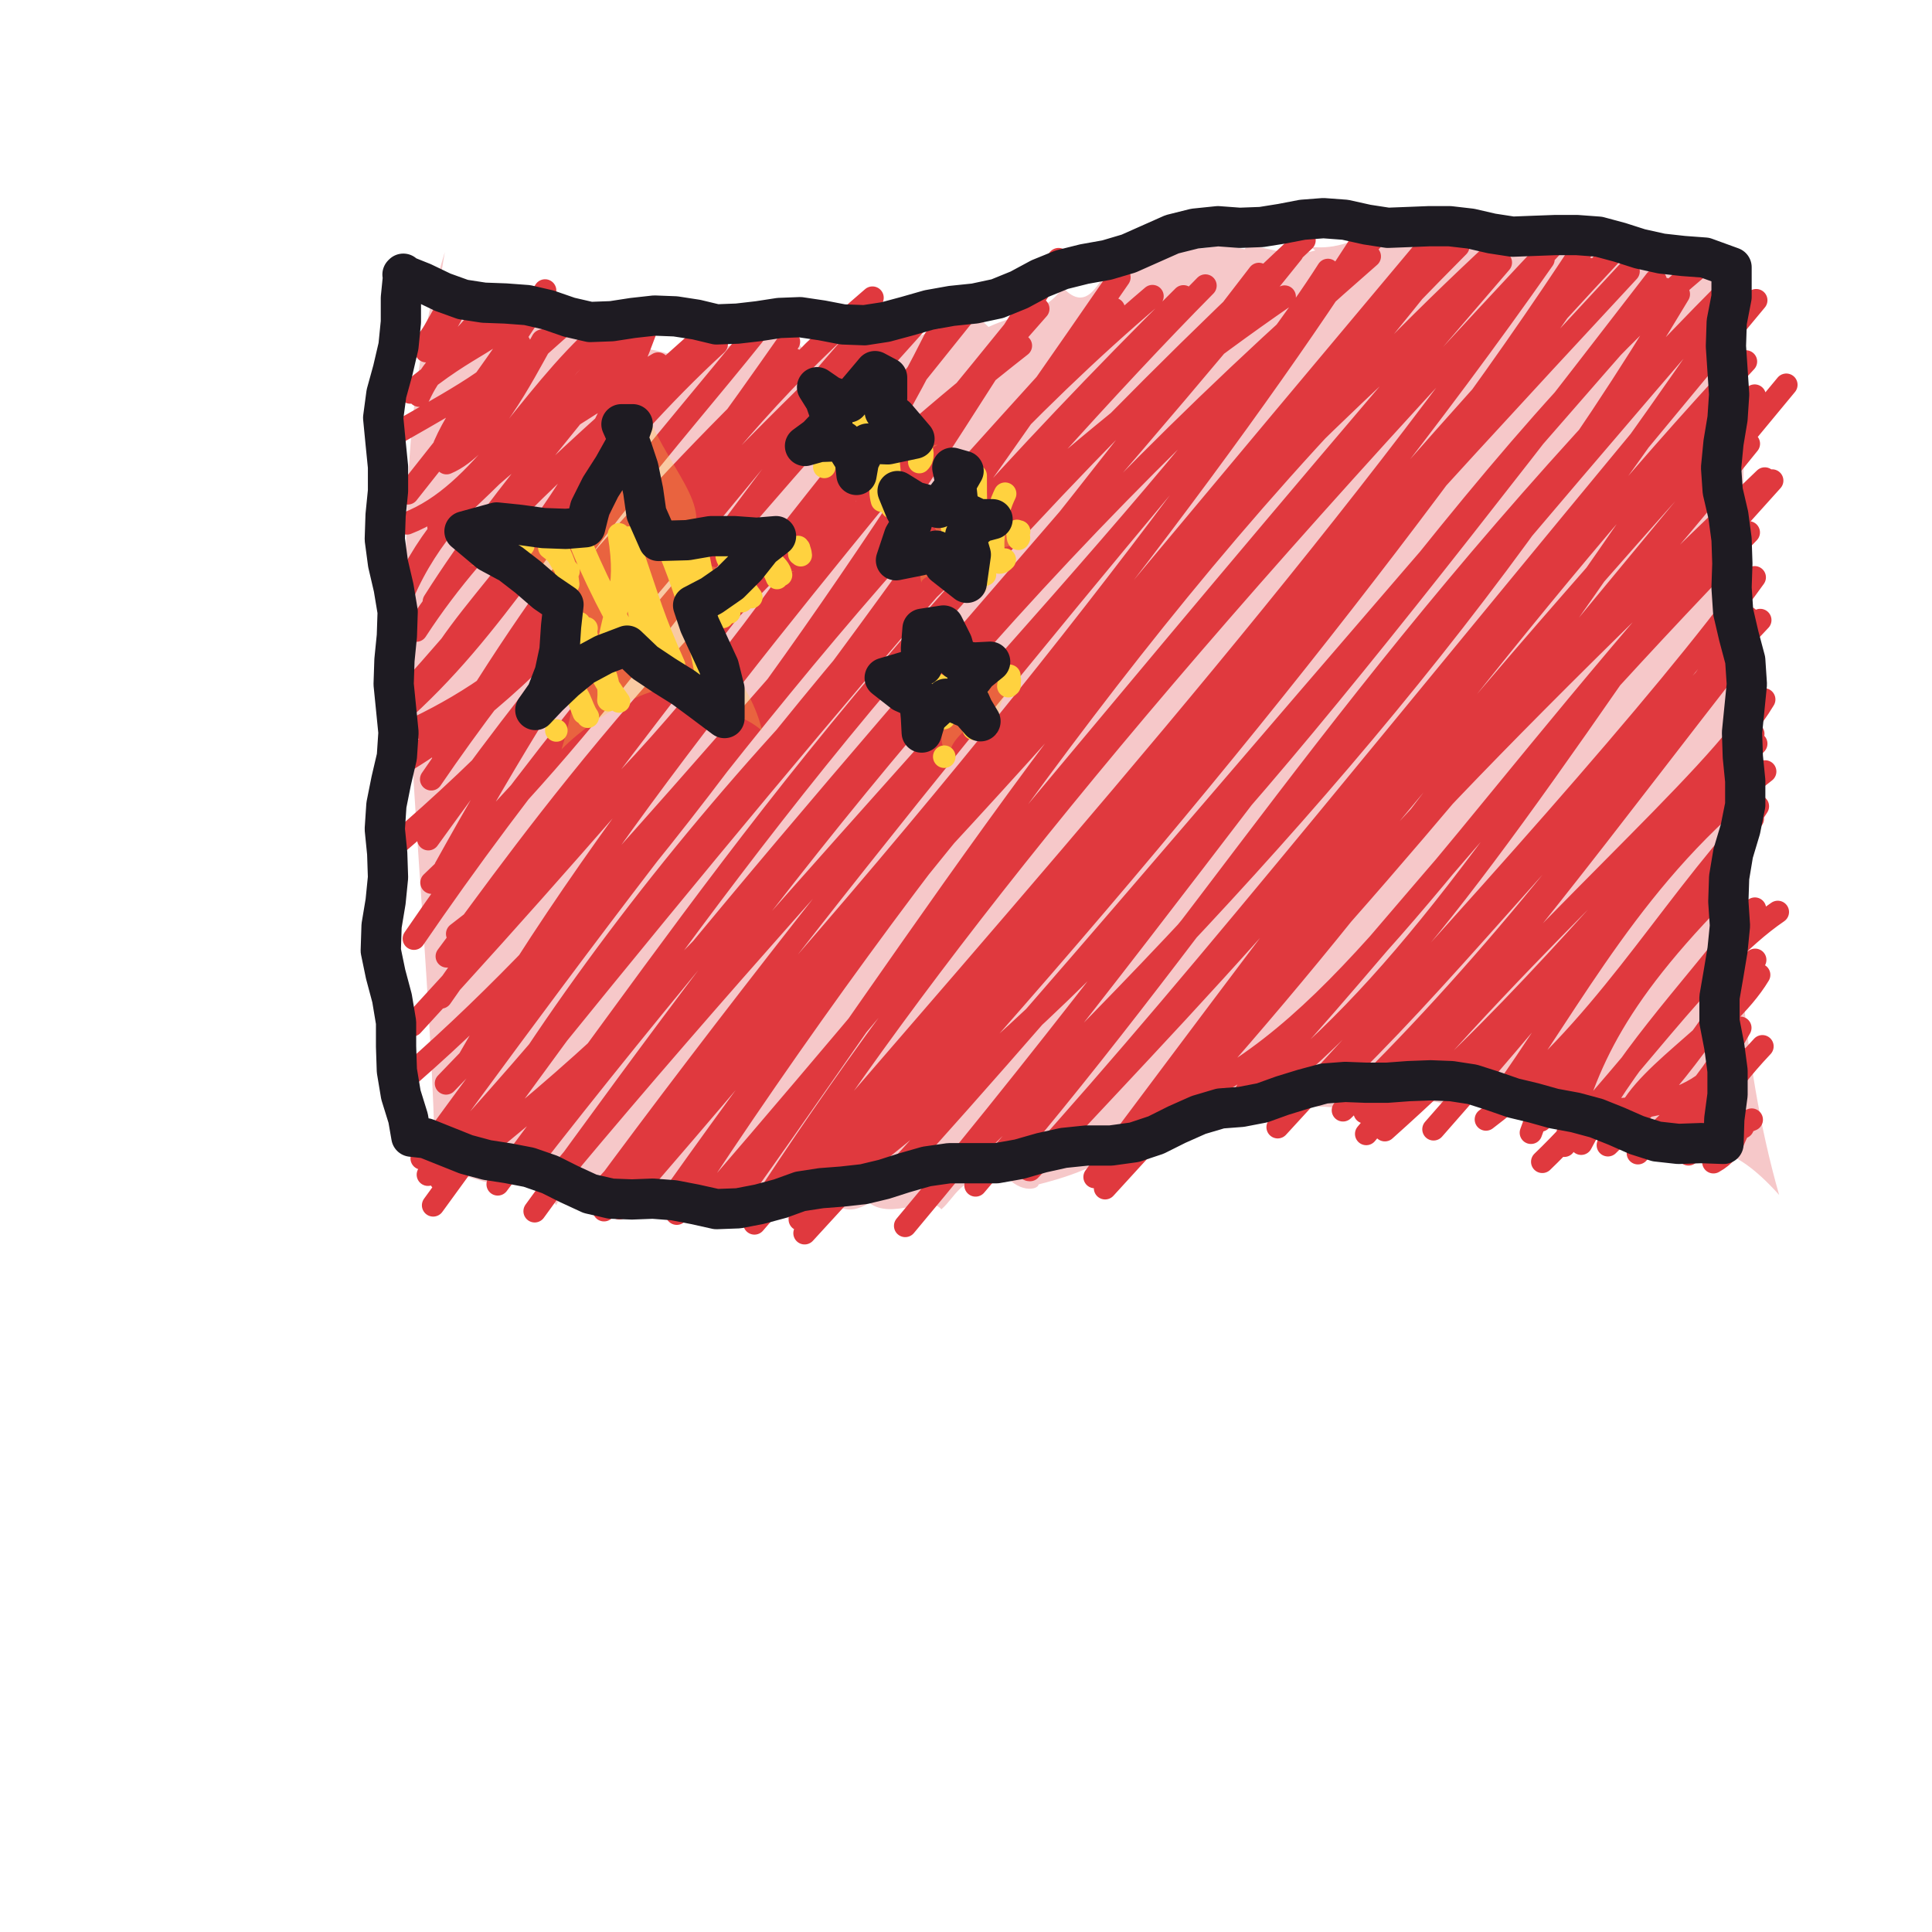
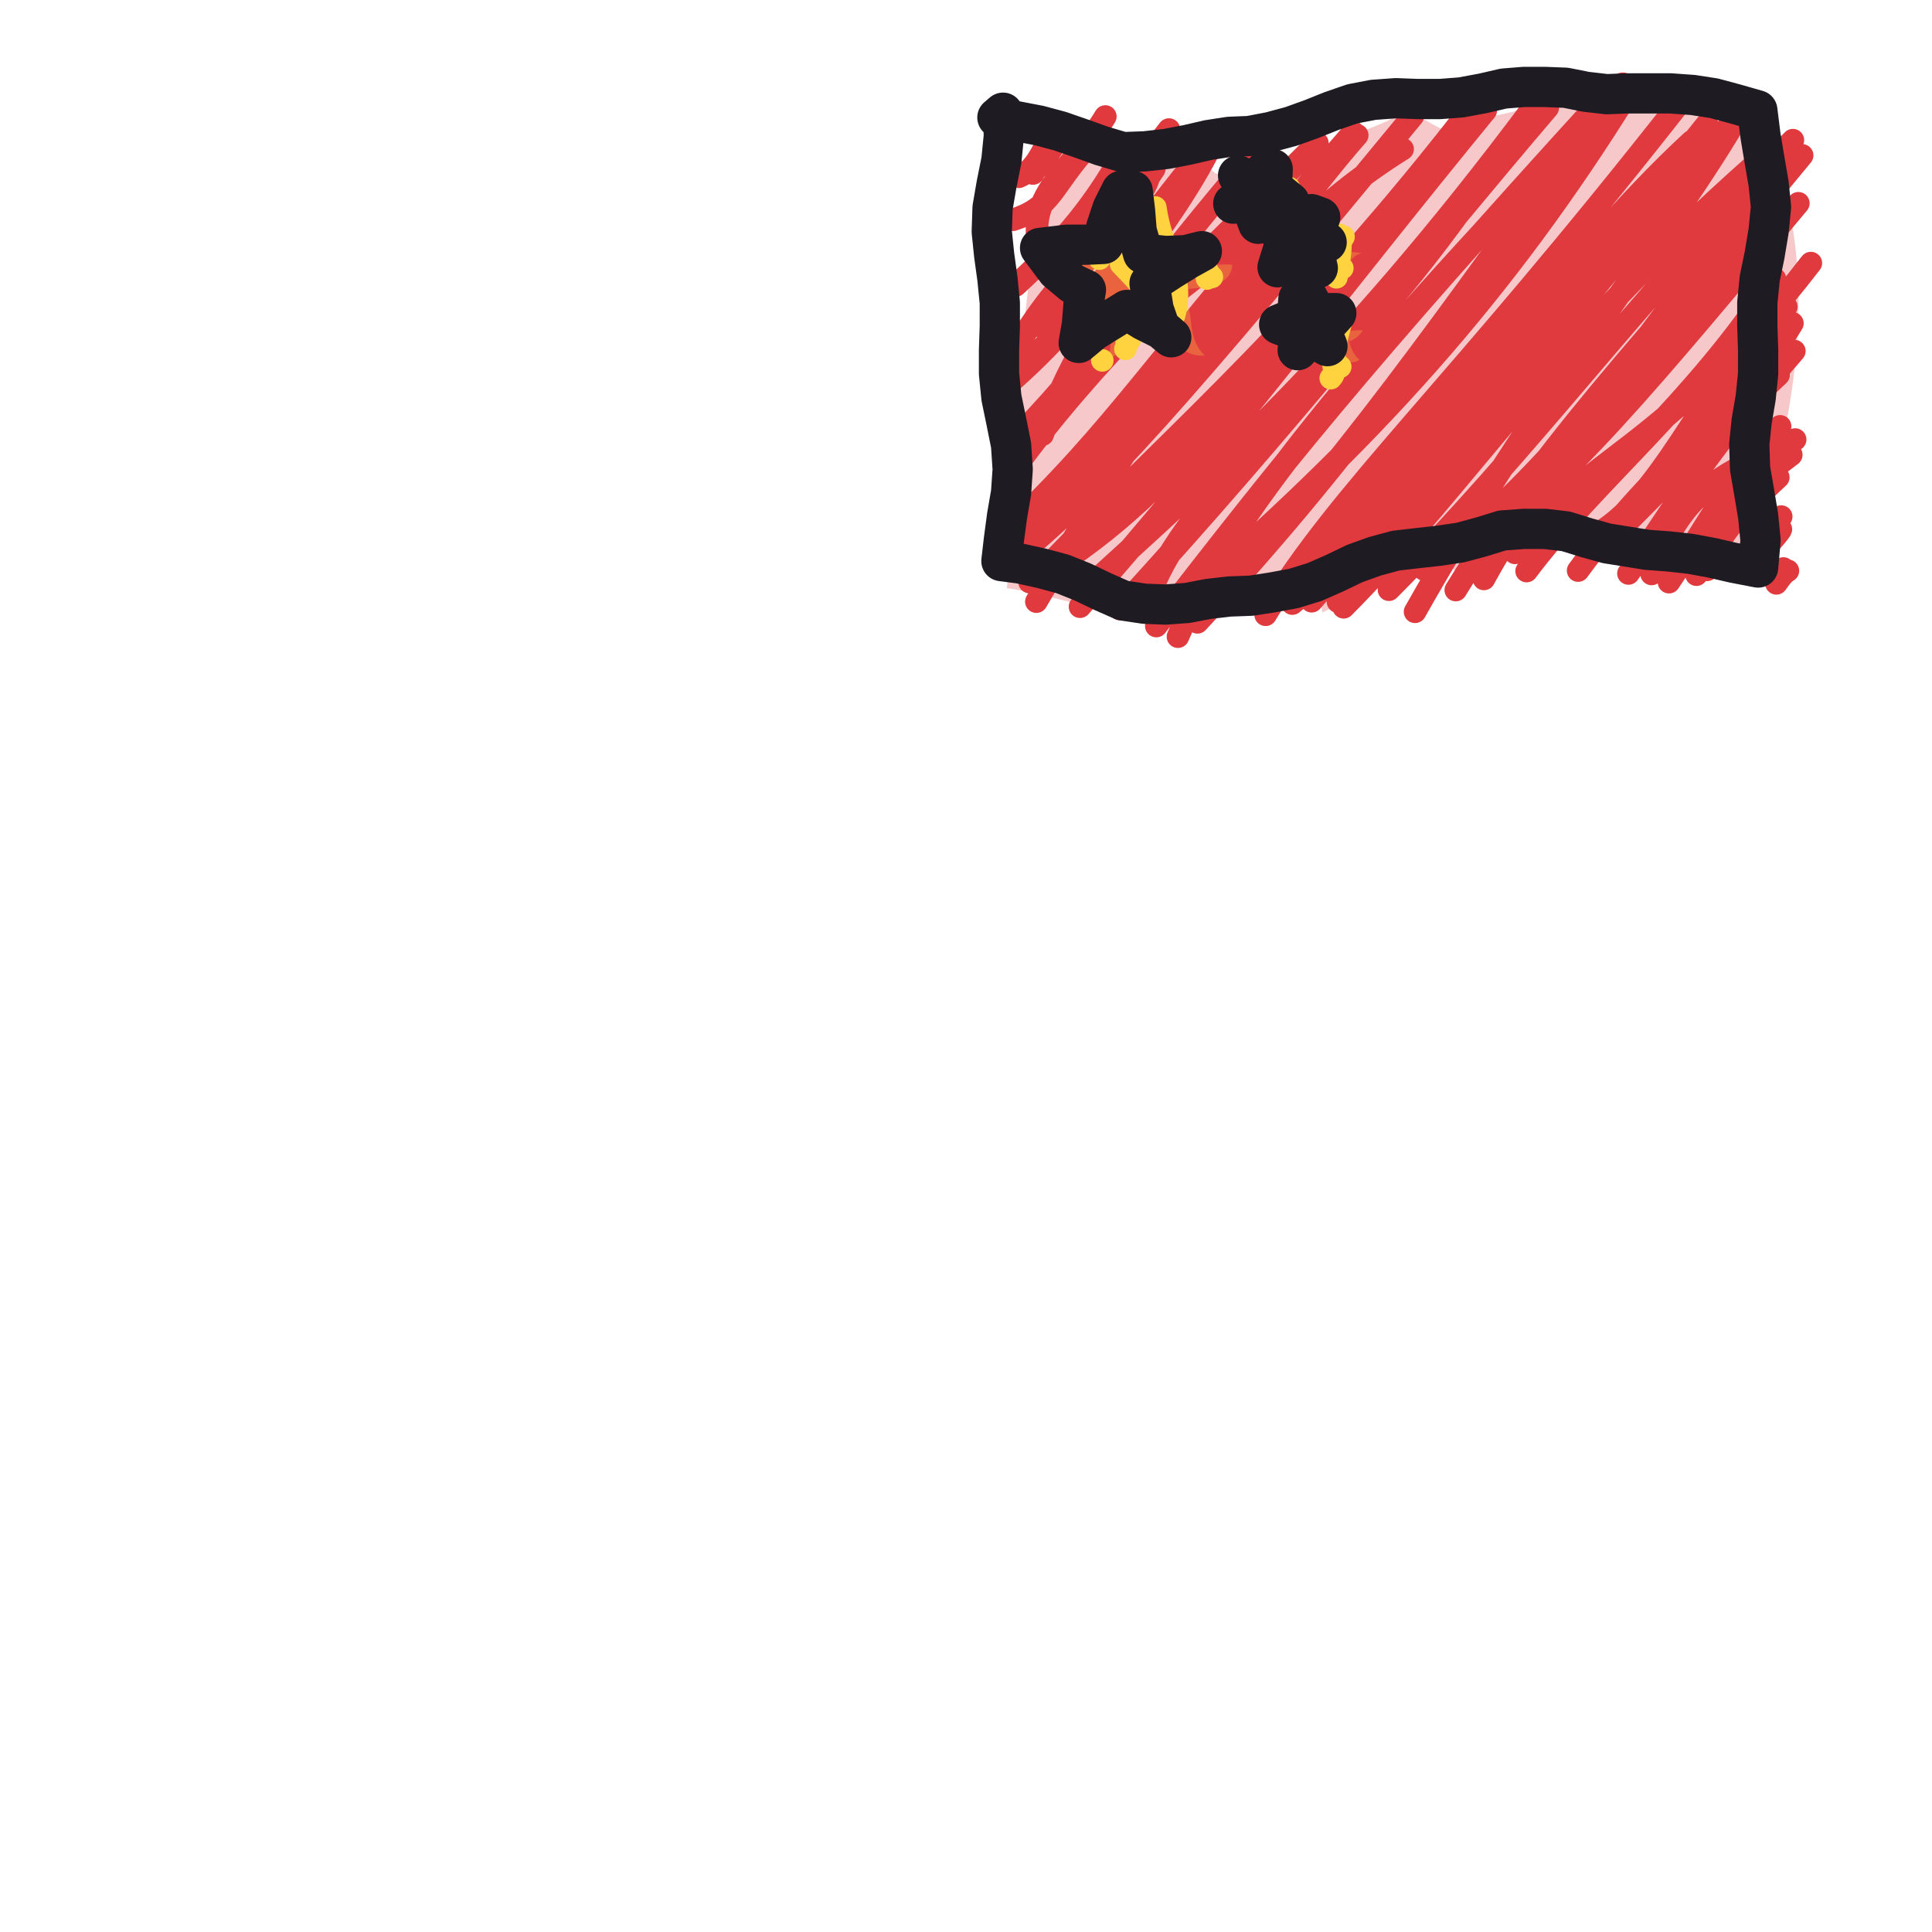
<svg xmlns="http://www.w3.org/2000/svg" viewBox="0 0 240 240" width="240" height="240">
  <g transform="translate(3 2)">
-     <path d="M51.19 35.71 C52.58 36.31, 55.95 36.29, 55.54 33.9 C59.25 34.75, 62.11 38.57, 66.64 38.45 C66.37 40.39, 71.97 38.5, 74.1 41.07 C73.77 41.57, 75.71 40.22, 82.63 42.8 C84.8 40.13, 87.12 42.85, 90.4 38.71 C89.48 38.21, 95.84 39.42, 96.65 41.3 C97.68 38.89, 101.42 40.16, 104.02 39.84 C108.25 38.46, 110.84 38.84, 111.3 39.69 C116.55 37.96, 116.21 35.04, 119.8 38.61 C123.52 36.88, 126.94 36.96, 129.01 33.69 C132.15 37.14, 133.56 32.58, 134.69 31.66 C137.93 29.96, 139.66 29.23, 144.29 28.76 C147.58 29.22, 147.34 27.97, 151.61 28.96 C152.32 27.69, 156.57 30.29, 160.39 29.11 C159.01 28.08, 161.21 29.56, 165.35 27.78 C169.99 25.75, 171.1 26.29, 177.32 28.92 C175.59 27.42, 180.6 27.85, 181.97 27.93 C185.32 29.14, 184.6 27.28, 188.95 30.43 C194.78 26.89, 196.99 30.65, 199.53 29.63 C199.94 31.58, 203.72 32.81, 204.77 30.09 C208.51 30.12, 213.48 32.32, 213.51 35.39 C214.92 71.52, 208.16 111.85, 218.01 146.44 C211.93 139.62, 208.93 141.1, 207.54 140.44 C202.57 138, 202.57 137.87, 200.4 137.95 C196.25 135.59, 194.66 135.47, 192.04 135.84 C186.78 134.31, 187.34 135.68, 184.96 134.4 C181.36 133.34, 175.1 135.71, 176.89 135.47 C174.14 133.67, 171.15 136.29, 167.5 136.02 C166.35 136.86, 164.24 134.88, 157.13 135.62 C158.91 134.4, 154.57 136.47, 153.86 135.71 C149.4 139.78, 149 136.65, 144.78 136.67 C143.35 140.67, 140.67 138.84, 135.67 140.64 C134.35 142.38, 130.87 143.91, 126.02 145.13 C125.96 145.81, 123.48 146.38, 121.37 143.38 C116.03 144.43, 115.8 146.6, 113.94 148.23 C112.4 146.31, 107.92 149.6, 105 147.44 C100.79 149.85, 101.84 145.77, 95.98 149.19 C96.28 150.31, 92.5 148.14, 87.57 147.53 C86.03 149.78, 82.27 145.93, 81.88 147.04 C78.36 146.46, 77.26 150.27, 74.64 145.49 C71.62 147.06, 66.58 145.81, 66.12 147.7 C62.53 144.17, 62.8 142.86, 59.21 145.11 C56.69 145.14, 51.94 142.63, 51.09 143.1 C50.01 100.72, 42.76 60.32, 52.26 29.3" fill="#E0393E" opacity="0.28" />
-     <path d="M49.94 34.07 C49.94 34.07, 49.94 34.07, 49.94 34.07 M49.94 34.07 C49.94 34.07, 49.94 34.07, 49.94 34.07 M49.94 41.62 C51.33 39.24, 53.17 38.32, 53.98 34.48 M49.95 40.47 C51.53 38.85, 52.05 35.68, 54.79 34.74 M47.96 46.75 C55.64 40.27, 58.88 40.58, 61.32 36.28 M49.07 47.14 C51.57 41.6, 56.71 39, 57.7 35.39 M45.8 52.07 C56.46 45.99, 59.35 44.39, 61.54 40.71 M52.21 53.33 C54.44 48.22, 58.4 44.26, 64.71 34.09 M52.47 55.53 C57.49 53.44, 62.02 44.53, 64.38 40.31 M47.65 59.28 C53.5 51.94, 56.81 47.05, 68.3 37.24 M51.48 63.42 C57.76 57.56, 68.39 47.35, 75.82 38.24 M47.55 63.01 C57.03 59.35, 62.24 47.71, 71.85 39.18 M47.1 71.7 C53.24 57.41, 68.22 49.57, 78.75 43.17 M50.9 72.74 C60.29 57.92, 70.9 47.35, 77.83 36.77 M51.56 80.3 C57.77 70.16, 69.44 61.66, 78.06 36.64 M48.71 76.33 C56.92 63.72, 67.89 54.64, 84.04 40.13 M46.04 87.07 C59.04 75.6, 63.92 64.36, 85.61 39.04 M48.04 83.72 C60.92 69.64, 72.05 53.53, 86.03 40.74 M48.86 88.4 C62.55 81.81, 73.13 71.58, 94.67 41.29 M52.07 92.11 C66.54 67.27, 80.44 52.36, 90.61 39.62 M47.65 92.37 C66.07 81.08, 81.73 59.39, 95 40.44 M50.57 94.8 C59.94 81.05, 74.53 62.8, 95.62 42.67 M45.82 103.25 C70.66 82.13, 87.85 57.69, 103.56 40.1 M50.21 102.24 C63.65 83.58, 76.01 67.47, 102.12 42.44 M52.31 105.82 C67.93 77.68, 84.96 52.34, 105.38 34.98 M50.61 107.64 C70.64 88.64, 85.35 66.51, 106.33 39.19 M53.8 114 C76.89 96.47, 98.81 68.62, 113.11 40.15 M48.42 114.6 C61.28 95.79, 78.1 74.41, 111.84 37.02 M52.51 116.8 C62.23 103.82, 83.89 72.19, 123.81 40.94 M51.78 121.9 C63.18 105.52, 78.67 84.47, 118.29 35.19 M55.01 130.02 C72.91 98.44, 102.03 64.93, 122.87 39.14 M48.21 125.37 C75.67 95.58, 98.64 67.33, 125.97 36.36 M52.41 132.58 C83.25 100.92, 105.46 67, 128.5 30.2 M47.91 131.51 C70.71 111.54, 85.51 90.75, 135.36 36.38 M50.16 143.92 C80.96 110.6, 108.34 72.64, 136.05 32.45 M49.39 141.9 C78.69 101.87, 109.03 61.21, 140.16 34.79 M50.81 147.73 C78.05 110.3, 102.2 76.27, 144.01 34.82 M51.73 144.55 C88.03 99.24, 122.9 57.58, 146.74 33.48 M55.62 141.66 C77.79 103.87, 115.5 63.21, 156.58 34.85 M54.44 142.59 C81.8 121.1, 102.47 98.3, 153.38 32.04 M58.83 145.12 C85.48 109.64, 104.38 78.96, 159.04 27.85 M62.02 143.38 C95.89 99.73, 134.83 57.8, 157.55 29.4 M67.2 143.08 C103.75 99.32, 146.2 56.26, 161.96 31.54 M63.42 148.46 C94 106.29, 121.26 69.86, 167.15 29.85 M71.3 146.4 C117.97 95.84, 149.75 53.36, 165.72 28.68 M71.1 147.16 C103.54 103.11, 145.1 53.6, 168.14 26.98 M72.03 148.33 C92.48 122.94, 119.28 100.85, 176.52 29.39 M73.93 148.09 C95.68 123.12, 121.48 91.64, 174.8 28.09 M80.69 146.5 C110.19 104.98, 138.17 70.83, 180.5 32.98 M81.07 148.76 C110.3 103.84, 143.97 63.02, 178.15 28.6 M89.21 145.77 C117.49 106.04, 142.24 66.21, 185.36 26.86 M85.72 146.27 C115.73 111.46, 142.83 77.69, 183.43 30.61 M90.72 149.97 C126.01 108.95, 161.41 69.26, 188.73 30.21 M91.12 148.67 C111.31 117.59, 138.49 83.19, 191.13 27.19 M95.85 147.84 C123.86 117.22, 147.1 83.13, 198.65 27.96 M96.36 149.49 C135.81 106.2, 171.67 62.66, 194.18 28.01 M96.95 151.19 C139.06 105.44, 169.83 66.88, 194.26 31.39 M99.64 147.21 C118.76 121.31, 141.81 93.54, 199.3 31.7 M102.34 144.04 C137.34 116.53, 154.77 94.89, 202.66 32.84 M106.83 145.31 C131.59 118.09, 158.62 85.18, 203.7 33.87 M109.45 150.28 C150.2 101.65, 182.75 50.93, 210.21 29.42 M114.9 143.67 C148.53 110.96, 180.82 75.96, 205.54 34.54 M122.5 141.42 C150.92 107.63, 168.56 77.29, 212.59 33.03 M118.19 145.25 C139.48 120.29, 156.33 98.21, 211.36 34.33 M124.95 143.34 C149.6 116.82, 171.74 94.95, 209.93 39.54 M124.84 143.33 C147.52 118.19, 170.47 88.96, 215.16 35.3 M134.28 145.6 C157.41 120.43, 176.77 97.55, 212.05 44.6 M132.98 144.21 C159.79 108.47, 186.07 72.8, 213.88 42.91 M137.41 139.51 C162.27 115.1, 179.79 92.94, 218.9 45.8 M138.83 138.52 C154.8 117.62, 169.75 97.32, 214.97 47.15 M142.8 136 C157.85 112.67, 183.62 91.26, 214.24 53.12 M143.91 136.51 C157.02 117.03, 171.49 100.32, 216.23 57.45 M147.96 132.75 C166.98 121.85, 179.05 99.77, 217.14 57.7 M151.97 135.61 C170.74 121.09, 182.39 103.85, 212.51 59.97 M151.83 133.58 C163.46 122.04, 181.37 98.05, 214.23 64.14 M155.72 138.02 C179.62 112.04, 203.98 85.02, 214.97 69.72 M161.99 133.17 C175.92 119.94, 187.84 104.44, 215.66 75.03 M163.83 135.92 C180.6 119.79, 197.09 99.48, 214.12 74.72 M166.72 138.86 C187.98 113.25, 209.99 95.21, 216.15 84.89 M166.53 136.17 C182.92 119, 196.43 100.31, 213.56 78.47 M169.03 138.39 C188.38 121.11, 197.47 108.7, 215.16 90.38 M175.08 138.28 C191.3 119.88, 207.16 100.18, 214.79 89.16 M183.15 134.79 C192.3 122.25, 200.09 106.26, 216.27 93.84 M178.17 133.67 C191.45 115.94, 208.06 99.46, 212.53 94.84 M187.18 138.71 C190.86 127.92, 203.54 116.79, 215.36 98.16 M181.59 137.06 C195.85 126.28, 203.77 111.65, 214.73 99.7 M191.32 140.32 C194.09 130.01, 197.43 121.6, 212.86 106.47 M188.38 137.19 C196.47 126.05, 202.55 115.28, 212.27 105.02 M188.59 142.32 C198.57 132.74, 208.57 117.61, 217.84 111.29 M193.42 140.07 C199.05 129.37, 205.61 122.81, 215 110.88 M198.7 138.01 C199.99 132.01, 211.2 126.29, 215.52 119.1 M196.74 140.26 C205.88 131.5, 210.33 123.97, 215.03 117.24 M197.05 135.87 C210.66 135.4, 215.21 128.01, 209.74 120.34 M200.47 141.25 C205.21 136.02, 207.97 134.98, 213.18 125.68 M206.03 139.06 C210.22 136.05, 210.49 133.75, 215.93 127.98 M206.75 141.39 C207.56 139.6, 208.98 135.24, 213.74 129.6 M209.85 142.37 C212.82 140.72, 212.26 138.4, 213.49 138.04 M210.48 140.96 C211.52 139.11, 213.29 137.57, 214.6 137.09" fill="none" stroke="#E0393E" stroke-width="2.8" stroke-linecap="round" stroke-linejoin="round" />
+     <path d="M123.87 12.36 C128.87 13.24, 131.87 14.36, 133.72 17.24 C132.33 16.84, 135.66 15.55, 139.63 17.51 C141.89 15.89, 146.93 18.79, 147.66 19.24 C148.86 20.49, 149.66 18.39, 155.56 19.23 C158.49 17.91, 159.41 17.28, 165.24 16.13 C163.88 14.23, 169.93 13.58, 170.71 11.96 C173.11 11.52, 175.92 14.73, 177.43 14.19 C178.48 12.63, 181.7 13.03, 188.16 10.98 C189.6 10.91, 192.93 11.43, 193.62 9.41 C197.17 8.61, 198.89 11.3, 204.64 12.5 C207.62 9.95, 209.13 10.75, 210.73 9.73 C211.55 12.49, 215.74 10.57, 215.84 13.23 C221.3 25.86, 222.72 40.57, 215.38 64.63 C215.03 68.64, 214.95 70.78, 208.52 66.43 C206 69.53, 203.92 65.95, 200.08 68.67 C202.14 64.6, 197.53 65.63, 195.07 66.41 C190.24 65.99, 190.14 66.54, 186.22 66.92 C182.61 67.24, 182.67 68.69, 178.41 69.5 C177.18 67.96, 176.35 68.17, 170.71 70.9 C169.42 69.97, 168.87 70.08, 161.28 74.1 C161.17 71.49, 157.47 73.36, 153.28 74.88 C150.47 71.6, 148.13 73, 146.74 72.41 C146.85 75.49, 141.21 71.95, 141.3 74.65 C138.17 74.27, 132.08 72.53, 133.53 72.38 C132.23 74.14, 128.7 72.04, 122.08 71.06 C124.27 47.22, 122.61 32.66, 129.66 12.99" fill="#E0393E" opacity="0.28" />
+     <path d="M124.01 13.99 C124.01 13.99, 124.01 13.99, 124.01 13.99 M124.01 13.99 C124.01 13.99, 124.01 13.99, 124.01 13.99 M125.34 19.55 C124.84 19.73, 128.37 16.64, 129 13.38 M123.57 19.96 C125.75 19.09, 126.74 16.22, 127.56 14.72 M126.15 29.02 C124.35 21.93, 130.28 19.11, 134.31 12.47 M122.84 25.3 C127.86 23.69, 127.48 21.26, 132.49 15.81 M126.39 29.1 C129.37 28.22, 135.83 22.46, 142.21 14.09 M123.17 33.47 C129.67 27.49, 132.89 23.41, 136.62 16.89 M122.07 43.44 C127.25 33.18, 133.58 29.27, 140.39 18.98 M125.94 38.46 C132.42 28.62, 140.36 21.87, 139.69 19.33 M121.95 44.9 C129.06 40.36, 136.6 28.98, 145.82 17.62 M122.8 45.24 C134.61 34.76, 139.76 23.94, 147.65 15.99 M126.52 51.99 C132.48 35.29, 142.31 27.3, 148.22 14.54 M124.09 51.54 C133.28 42.06, 143.75 27.41, 154.12 15.74 M122.63 53.99 C133.2 39.91, 152.7 27.95, 160.49 20.5 M122.85 56.47 C132.7 42.83, 145.18 31.18, 160.65 15.77 M121.38 64.75 C136.54 50.35, 139 44.26, 165.1 14.44 M122.33 64.64 C143.35 45.69, 155.49 26.31, 165.6 14.8 M125.74 72.74 C138.34 51.47, 150.25 29.6, 171.24 16.52 M122.07 68.21 C133.89 58.62, 143.6 47.49, 172.5 12.42 M124.9 70.31 C142.8 60.19, 152.95 43.98, 179.8 12.42 M125.91 69.66 C139.55 54.91, 156.96 40.62, 178.33 13.31 M132.23 70.9 C146.58 57.78, 163.91 42.85, 187.41 11.37 M131.16 73.37 C149.3 52.85, 163.44 33.81, 181.57 11.71 M140.65 69.94 C146.8 56.35, 165.43 45.1, 184.67 15.05 M136.1 73.65 C157.03 50.83, 173.53 29.82, 189.27 11.38 M143.33 77.09 C149.53 62.61, 164.43 43.8, 198.58 8.4 M140.64 75.77 C155.71 56.38, 165.35 43.95, 196.38 9.98 M143.43 73.27 C167.15 52.86, 183.81 34.46, 199.29 9.51 M145.75 75.31 C164.45 55.2, 175.29 39.38, 197.3 8.97 M155.57 71.72 C173.54 56.24, 190.93 30.46, 207.16 15.55 M154.22 74.37 C163.65 58.72, 177.44 46.79, 205.81 10.6 M159.94 72.69 C178.63 51.35, 194.82 32.41, 209.09 14.25 M157.54 72.98 C174.1 59.01, 183.95 44.36, 209.05 13.41 M163.91 73.44 C179.08 58.23, 189.46 40.56, 217.57 16.19 M163.21 72.75 C176.7 57.38, 192.32 36.53, 211.45 14.05 M172.78 74 C187.87 47.24, 205.12 26.17, 213.29 11.8 M169.54 71.26 C186.83 53.93, 200.38 35.13, 219.72 15.41 M173.94 68.76 C186.98 59.02, 196.55 47.74, 215.03 21.29 M177.84 71.3 C189.98 51.45, 206.38 35.04, 220.87 17.3 M179.31 66.06 C189.79 60.36, 203.36 43.62, 220.4 23.25 M181.34 69.92 C188.81 56.26, 198.05 47.06, 218.1 25.05 M185.2 66.68 C192.53 55.47, 203.78 54.25, 221.95 30.68 M186.64 68.94 C195.03 57.79, 207.64 47.94, 217.49 32.64 M195.5 64.25 C204.23 59.27, 210.46 41.99, 218.9 36.1 M193.04 68.88 C202.36 56.1, 214.44 47.02, 219.66 38.16 M195.68 66.37 C203.34 58.69, 206.33 55.45, 217.94 44.57 M199.29 69.24 C204.17 62.31, 208.08 55.18, 219.9 41.61 M202.17 69.3 C206.26 58.3, 211.33 56.91, 220 52.6 M204.33 70.32 C208.46 64.22, 214.02 54.09, 218.13 50.96 M207.74 69.39 C211.71 62.31, 212.58 59.68, 219.52 54.5 M209.06 68.79 C210.54 64.09, 213.45 61.51, 217.91 57.29 M212.37 68.39 C215.92 67.09, 214.24 66.17, 218.27 62.17 M213.28 69.1 C214.94 67.63, 218.11 64.19, 218.23 63.75 M217.68 70.4 C218.16 69.51, 218.87 69.38, 218.54 68.62 M217.67 70.47 C218.19 69.74, 218.51 69.26, 219.1 68.9" fill="none" stroke="#E0393E" stroke-width="2.8" stroke-linecap="round" stroke-linejoin="round" />
  </g>
-   <path d="M50.0 34.1L52.5 35.1L55.0 36.3L57.5 37.2L60.1 37.6L62.8 37.7L65.5 37.9L68.1 38.5L70.7 39.4L73.3 40.0L76.0 39.9L78.6 39.5L81.3 39.2L83.9 39.3L86.5 39.7L89.0 40.3L91.6 40.2L94.2 39.9L96.8 39.5L99.4 39.4L102.1 39.8L104.7 40.3L107.4 40.4L110.0 40.0L112.6 39.3L115.4 38.5L118.2 38.0L121.1 37.7L123.9 37.1L126.6 36.0L129.2 34.6L131.9 33.5L134.7 32.8L137.5 32.3L140.2 31.5L142.9 30.3L145.6 29.1L148.4 28.4L151.3 28.1L154.0 28.3L156.7 28.2L159.2 27.8L161.8 27.3L164.4 27.1L167.1 27.3L169.8 27.9L172.4 28.3L175.0 28.2L177.5 28.1L180.1 28.1L182.7 28.4L185.3 29.0L187.9 29.4L190.5 29.3L193.2 29.2L195.9 29.2L198.6 29.4L201.2 30.1L203.7 30.9L206.4 31.5L209.1 31.8L211.8 32.0L215.1 33.2L215.1 36.9L214.5 40.0L214.4 43.0L214.6 46.0L214.8 49.0L214.6 52.0L214.1 55.0L213.8 58.1L214.0 61.0L214.7 64.0L215.1 67.0L215.2 70.0L215.1 73.0L215.3 76.0L216.0 79.0L216.8 82.0L217.0 85.0L216.7 88.0L216.4 91.0L216.5 94.0L216.8 97.0L216.8 100.0L216.2 103.0L215.3 106.0L214.8 109.0L214.7 112.0L214.9 115.0L214.6 118.0L214.1 121.0L213.6 123.9L213.6 126.9L214.2 130.0L214.6 133.0L214.6 136.0L214.2 139.0L214.1 142.1L211.3 142.0L208.5 142.1L205.8 141.8L203.3 141.0L200.8 139.9L198.3 138.9L195.7 138.2L193.0 137.7L190.5 137.0L188.0 136.4L185.4 135.5L182.9 134.7L180.3 134.3L177.7 134.2L175.0 134.3L172.3 134.5L169.7 134.5L167.1 134.4L164.5 134.6L161.9 135.3L159.3 136.1L156.8 137.0L154.2 137.5L151.6 137.7L148.9 138.5L146.2 139.7L143.6 141.0L140.9 141.9L138.0 142.3L135.0 142.3L132.1 142.6L129.4 143.2L126.6 144.0L123.8 144.5L120.8 144.5L117.9 144.5L115.1 144.9L112.3 145.7L109.8 146.5L107.3 147.1L104.6 147.4L102.0 147.6L99.4 148.0L96.9 148.9L94.3 149.6L91.7 150.1L89.0 150.2L86.3 149.6L83.7 149.1L81.1 148.9L78.5 149.0L75.9 148.9L73.3 148.3L70.7 147.1L68.3 145.9L65.7 145.0L63.1 144.5L60.5 144.1L57.9 143.4L55.4 142.4L52.9 141.4L51.1 141.2L50.7 138.9L49.8 136.0L49.3 133.0L49.2 130.0L49.2 127.0L48.7 124.0L47.9 121.0L47.3 118.1L47.4 115.0L47.9 112.0L48.2 109.0L48.1 106.0L47.8 103.0L48.0 100.0L48.6 97.0L49.3 94.0L49.5 91.0L49.2 88.0L48.9 85.0L49.0 82.0L49.3 79.0L49.4 76.0L48.9 73.0L48.2 70.0L47.8 67.0L47.9 64.0L48.2 61.0L48.2 58.0L47.9 55.0L47.6 51.9L48.0 48.9L48.8 46.0L49.5 43.0L49.8 40.0L49.8 37.0L50.1 34.0Z" fill="none" stroke="#1E1B22" stroke-width="5" stroke-linecap="round" stroke-linejoin="round" />
+   <path d="M123.9 14.6L126.5 15.1L129.1 15.6L131.7 16.3L134.3 17.2L136.8 18.1L139.5 18.9L142.2 18.8L144.9 18.5L147.5 18.0L150.1 17.4L152.7 17.0L155.2 16.9L157.8 16.4L160.4 15.7L162.9 14.8L165.4 13.8L168.0 12.9L170.6 12.4L173.4 12.2L176.1 12.3L178.9 12.3L181.5 12.1L184.2 11.6L186.8 11.0L189.3 10.8L191.9 10.8L194.5 10.9L197.0 11.4L199.6 11.7L202.1 11.6L204.8 11.6L207.5 11.6L210.3 11.8L212.9 12.2L215.5 12.9L218.3 13.7L218.7 16.9L219.2 19.9L219.7 22.8L220.0 25.7L219.7 28.7L219.2 31.7L218.6 34.6L218.3 37.6L218.3 40.5L218.4 43.5L218.4 46.4L218.1 49.4L217.6 52.3L217.3 55.2L217.4 58.2L217.9 61.1L218.4 64.1L218.7 67.1L218.4 70.5L215.3 69.9L212.7 69.3L210.0 68.8L207.3 68.5L204.6 68.3L202.1 67.9L199.6 67.5L197.1 66.8L194.5 66.0L191.9 65.7L189.3 65.7L186.6 65.9L184.0 66.7L181.4 67.4L178.7 67.8L176.0 68.1L173.4 68.4L170.8 69.1L168.3 70.0L165.8 71.2L163.3 72.3L160.7 73.1L158.0 73.6L155.4 74.0L152.7 74.1L150.1 74.4L147.5 74.9L144.8 75.1L142.2 75.0L139.5 74.6L137.0 73.5L134.5 72.3L132.0 71.3L129.4 70.6L126.7 70.0L124.4 69.7L124.7 67.1L125.1 64.1L125.6 61.2L125.8 58.3L125.6 55.3L125.0 52.3L124.4 49.4L124.1 46.4L124.1 43.5L124.2 40.5L124.2 37.6L123.9 34.6L123.5 31.7L123.2 28.8L123.3 25.8L123.8 22.9L124.4 19.9L124.7 16.9L124.6 14.0Z" fill="none" stroke="#1E1B22" stroke-width="5" stroke-linecap="round" stroke-linejoin="round" />
  <g transform="translate(3 2)">
-     <path d="M77.2 49.01 C80.67 57.49, 86.62 61.63, 81.54 66.58 C87.52 70.04, 92.76 69.34, 95.68 68.94 C93.81 69.91, 86.68 68.51, 84.6 78.06 C85.32 77.86, 90.22 82.66, 91.68 88.78 C86.72 84.6, 84.76 89.01, 78.89 84.01 C78.98 83.02, 71.63 86.15, 66.76 91.08 C69.77 81.23, 67.65 79.85, 67.88 72.96 C64.68 69.98, 64.36 66.8, 55.12 68.3 C63.42 68.37, 64.44 62.99, 70.7 64.75 C72.63 64.5, 73.83 58.1, 76.53 49.95" fill="#FFD23F" opacity="0.28" />
-     <path d="M66.11 88.74 C66.11 88.74, 66.11 88.74, 66.11 88.74 M66.11 88.74 C66.11 88.74, 66.11 88.74, 66.11 88.74 M70.02 87.03 C69.07 85.66, 69.1 83.79, 67.35 83.25 M69.51 86.56 C69 85.25, 68.67 84.4, 68.04 82.29 M62.01 65.76 C62.01 65.76, 62.01 65.76, 62.01 65.76 M62.01 65.76 C62.01 65.76, 62.01 65.76, 62.01 65.76 M73.89 85.14 C70.47 80.51, 69.55 76.65, 69.86 76.05 M72.58 84.98 C72.94 81.55, 71.03 79.99, 68.96 75.41 M67.62 68.96 C66.19 67.4, 66.85 67.21, 65.24 66.03 M67.58 70.56 C67.37 68.65, 66.99 67.44, 65.71 65.26 M72.4 79.53 C73.21 73.07, 75.13 71.8, 73.89 64.38 M76.7 80.02 C73.94 75.99, 70.2 68.41, 68.82 64.59 M79.3 82.34 C77.17 78.39, 76.2 75, 75.15 64.78 M80.73 80.62 C78.12 74.75, 77.79 73.25, 75.13 65.46 M85.72 79.65 C86.11 78.54, 82.54 66.5, 76.98 62.79 M84.64 81.43 C83.77 76.19, 81.29 67.94, 77.85 61.44 M87.59 74.09 C85.53 71.43, 82.67 67.9, 82.76 64.53 M86.77 74.64 C83.82 71.78, 84.28 67.51, 83.14 65.27 M89.16 72.68 C89.61 69.25, 86.93 67.79, 87.27 66.61 M90.33 72.18 C88.93 70.43, 88.35 68.39, 87.92 65.99 M94.02 69.43 C93.82 68.01, 91.8 67.49, 91.82 65.81 M93.53 69.8 C92.72 67.98, 92.22 66.64, 91.44 65.12 M96.29 66.83 C96.64 66.96, 96.18 66.54, 96.14 65.95 M96.47 66.97 C96.45 66.59, 96.32 66.41, 96.26 66.1" fill="none" stroke="#FFD23F" stroke-width="2.8" stroke-linecap="round" stroke-linejoin="round" />
+     <path d="M140.35 24.17 C142.4 25.94, 140.14 25.74, 141.51 29.12 C145.9 31.72, 149.18 30.56, 150.1 30.93 C149.83 33.88, 145.95 33.73, 143.61 33.98 C145.81 36.99, 144.02 39.48, 146.65 42.16 C142.37 42.43, 143.38 37.83, 140.49 39.22 C136.66 39.8, 138.64 40, 134.33 43.04 C135.01 42.33, 134.98 40.34, 135.19 36.95 C134.22 33.84, 130.64 32.06, 128.26 29.22 C133.91 29.15, 133.81 32.29, 136.17 30.05 C137.24 26.81, 138.14 24.69, 140.53 24.74" fill="#FFD23F" opacity="0.28" />
+     <path d="M133.93 42.77 C133.93 42.77, 133.93 42.77, 133.93 42.77 M133.93 42.77 C133.93 42.77, 133.93 42.77, 133.93 42.77 M136.8 41.34 C137.44 39.92, 136.16 38.59, 135.7 37.38 M137.34 40.21 C136.67 39.48, 136.44 38.28, 135.72 36.97 M133.58 30.13 C133.58 30.13, 133.58 30.13, 133.58 30.13 M133.58 30.13 C133.58 30.13, 133.58 30.13, 133.58 30.13 M141.17 38.65 C141.62 36.85, 139.78 34.36, 136.26 30.79 M141.47 37.56 C140.55 35.98, 138.54 33, 137.9 31 M141.77 34.61 C141.08 29.21, 138.88 28.78, 137.8 22.33 M142.85 37.19 C144.23 32.1, 141.26 29.23, 140.52 23.77 M146.94 32.6 C146.83 31.12, 145.99 31.19, 145.57 30.13 M147.54 32.41 C146.85 31.79, 146.84 31.06, 145.95 29.72" fill="none" stroke="#FFD23F" stroke-width="2.8" stroke-linecap="round" stroke-linejoin="round" />
  </g>
-   <path d="M77.2 52.7L78.4 55.4L79.3 58.1L79.9 61.0L80.3 63.8L81.8 67.2L85.4 67.1L88.3 66.6L91.2 66.6L94.0 66.8L96.4 66.6L94.6 68.0L92.7 70.4L90.7 72.4L88.4 74.0L86.1 75.2L86.9 77.6L88.1 80.2L89.3 82.8L90.0 85.6L90.0 89.2L87.2 87.1L84.9 85.4L82.5 83.9L80.1 82.3L77.9 80.2L75.0 81.3L72.4 82.7L70.2 84.5L68.1 86.5L66.5 88.2L67.9 86.2L68.9 83.6L69.5 80.8L69.7 77.8L70.0 75.1L67.8 73.6L65.6 71.7L63.4 70.0L60.8 68.6L57.7 66.0L61.7 64.9L64.6 65.2L67.5 65.6L70.3 65.7L72.7 65.5L73.3 63.1L74.6 60.5L76.2 58.0L77.6 55.5L78.6 52.7Z" fill="none" stroke="#1E1B22" stroke-width="5" stroke-linecap="round" stroke-linejoin="round" />
+   <path d="M140.7 23.7L141.0 26.2L141.2 28.7L142.0 31.5L144.8 31.8L147.3 31.7L149.3 31.2L147.5 32.2L145.4 33.5L142.8 35.2L143.3 38.4L144.1 40.7L145.5 41.9L144.3 40.9L142.1 39.8L140.0 38.5L137.9 39.8L135.8 41.1L134.0 42.6L134.4 40.3L134.6 37.8L134.9 36.0L133.2 35.2L131.3 33.6L129.2 30.8L132.5 30.4L135.0 30.4L137.1 30.3L137.4 28.3L138.2 25.9L139.3 23.7Z" fill="none" stroke="#1E1B22" stroke-width="5" stroke-linecap="round" stroke-linejoin="round" />
  <g transform="translate(3 2)">
-     <path d="M109.15 47.06 C109.94 48.82, 107.48 49.03, 109.28 52.19 C109.37 52.21, 111.9 54.59, 113.47 53.22 C110.88 53.7, 111.04 56.02, 106.93 55.14 C107.26 55.07, 105.73 56.34, 106.55 58.58 C104.48 58.9, 104.04 58.7, 104.63 54.22 C101.99 54.69, 101.02 56.16, 100.81 55.22 C101.54 56.12, 102.09 53.09, 102.03 53.58 C100.94 50.94, 100.63 47.5, 101 48.55 C101.07 48.32, 101.81 48.34, 106.29 50.58 C105.66 48.4, 107.14 49.51, 108.39 45.61" fill="#FFD23F" opacity="0.28" />
-     <path d="M99.4 56 C99.4 56, 99.4 56, 99.4 56 M99.4 56 C99.4 56, 99.4 56, 99.4 56 M103.23 55.8 C102.3 51.96, 103.95 49.53, 104.18 48.03 M103.03 56.77 C104.05 54.63, 104.05 53.26, 104.14 48.22 M106.57 60.2 C105.73 57.16, 108.12 54.76, 108.99 50.48 M107.8 61.03 C107.71 56.47, 106.51 50.98, 107.46 47.82 M111.2 55.4 C111.74 54.89, 111.71 53.89, 111.12 53.08 M111.47 55.03 C111.25 54.24, 111.19 53.64, 111.23 53.16" fill="none" stroke="#FFD23F" stroke-width="2.8" stroke-linecap="round" stroke-linejoin="round" />
+     <path d="M157.97 20.32 C157.07 22.29, 157.17 22.08, 157.68 23.06 C157.64 23.17, 158.7 23.92, 158.76 25.35 C158.6 25.11, 158.18 25.21, 156.61 25.74 C156.3 25.77, 157.18 26.9, 156.15 28.38 C156.15 26.44, 155.23 26.9, 155.37 25.88 C154.18 24.99, 152.57 25.32, 151.82 25.03 C153.42 25.45, 154.02 24.94, 154.15 23.82 C153.75 23.59, 153.93 21.73, 153.49 20.86 C153.98 22.03, 154.14 22.65, 156.27 22.91 C156.04 22.34, 156.96 21.83, 157.76 21.13" fill="#FFD23F" opacity="0.28" />
+     <path d="M152.6 26 C152.6 26, 152.6 26, 152.6 26 M152.6 26 C152.6 26, 152.6 26, 152.6 26 M157.98 28.28 C156.2 24.44, 155.32 23.01, 154.96 20.19 M156.26 28.1 C156.29 25.18, 156.8 23.14, 157.12 21.34" fill="none" stroke="#FFD23F" stroke-width="2.8" stroke-linecap="round" stroke-linejoin="round" />
  </g>
-   <path d="M110.2 46.9L110.2 49.5L109.9 51.1L111.3 51.8L113.6 54.5L110.3 55.2L107.8 55.1L106.7 57.3L106.4 59.0L106.2 57.2L104.7 54.8L101.8 54.9L100.0 55.4L101.5 54.3L103.4 52.3L102.5 49.7L101.5 48.1L103.1 49.2L105.4 50.0L107.1 48.0L108.7 46.1Z" fill="none" stroke="#1E1B22" stroke-width="5" stroke-linecap="round" stroke-linejoin="round" />
+   <path d="M158.1 21.0L158.0 23.3L160.2 25.1L157.3 25.7L156.3 27.8L155.3 25.1L153.2 25.3L155.1 23.9L153.8 21.8L155.8 22.7L157.6 20.8Z" fill="none" stroke="#1E1B22" stroke-width="5" stroke-linecap="round" stroke-linejoin="round" />
  <g transform="translate(3 2)">
-     <path d="M119.05 56.76 C117.73 61.09, 118.01 60.98, 118.55 63.71 C121.75 63.94, 121.67 64.45, 123.45 64.29 C124.01 66.08, 120.41 66.56, 118.38 65.44 C120.6 69.35, 120.06 71.26, 119.1 71.76 C118.81 70.7, 117.34 68.51, 116.83 66.75 C115.64 69.17, 111.56 69.17, 111.46 70.38 C110.99 68.67, 111.86 68.33, 113.49 65.43 C113.48 62.31, 111.71 63.13, 112.48 61.97 C113.7 60.32, 113.06 61.59, 115.92 60.9 C116.57 61.12, 118.79 58.12, 117.77 59.48" fill="#FFD23F" opacity="0.28" />
-     <path d="M111.4 61 C111.4 61, 111.4 61, 111.4 61 M111.4 61 C111.4 61, 111.4 61, 111.4 61 M114.37 66.76 C116.42 66.49, 115.67 66.45, 115.08 62.35 M114.8 67.68 C116.02 66, 116.11 65, 115.42 62.68 M121.81 67.51 C120.08 69.38, 119.68 63.88, 121.86 59.33 M119.36 69.38 C118.41 64.93, 118.18 63.17, 118.2 57.08 M123.58 64.8 C123.4 64.62, 123.35 64.36, 123.6 64.03 M123.51 64.93 C123.4 64.75, 123.47 64.3, 123.33 63.95" fill="none" stroke="#FFD23F" stroke-width="2.8" stroke-linecap="round" stroke-linejoin="round" />
+     <path d="M163.73 26.67 C163.25 26.94, 163.21 28.12, 163.02 28.91 C165.25 29.36, 165.41 29.38, 166.13 29.42 C164.63 29.92, 165.3 30.63, 163.1 30.92 C163.83 31.52, 163.74 32.97, 163.32 33.54 C162.72 32.86, 163.04 32.74, 162.27 32.31 C161.95 32.39, 160.32 31.9, 159.56 32.7 C160.8 31.34, 160.33 30.29, 160.78 29.77 C161.2 29.21, 160.61 28.12, 160.09 27.78 C159.67 28.12, 160.65 29.31, 161.84 28.08 C161.94 27.57, 162.93 28.39, 163.24 26.57" fill="#FFD23F" opacity="0.28" />
+     <path d="M159.5 28 C159.5 28, 159.5 28, 159.5 28 M159.5 28 C159.5 28, 159.5 28, 159.5 28 M163.75 31.31 C162.45 30.09, 162.42 29.77, 163.9 27.41 M163.02 32.45 C163.33 30.5, 163.77 27.99, 163.36 27.16" fill="none" stroke="#FFD23F" stroke-width="2.8" stroke-linecap="round" stroke-linejoin="round" />
  </g>
-   <path d="M118.3 58.1L118.8 60.5L119.1 63.3L121.6 64.5L123.3 64.5L121.8 64.9L119.9 66.5L120.6 68.9L120.1 72.4L117.3 70.2L116.3 68.4L114.3 69.0L111.3 69.6L112.3 66.6L113.3 64.9L112.4 63.2L111.5 61.0L113.6 62.3L116.6 63.1L118.5 60.6L119.7 58.5Z" fill="none" stroke="#1E1B22" stroke-width="5" stroke-linecap="round" stroke-linejoin="round" />
+   <path d="M162.9 26.6L162.7 30.0L164.8 30.1L163.0 30.4L163.7 33.3L161.9 32.2L158.7 33.2L159.6 30.3L158.6 27.6L161.9 28.5L164.0 27.0Z" fill="none" stroke="#1E1B22" stroke-width="5" stroke-linecap="round" stroke-linejoin="round" />
  <g transform="translate(3 2)">
-     <path d="M116.05 78.62 C116.22 78.52, 116.32 79.88, 118.69 83.73 C120.26 81.22, 121.28 82.74, 123.93 82.86 C122.31 83.33, 121.04 85.19, 121.14 86.65 C119.65 87.51, 120.31 88.89, 121.05 89.31 C119.44 88.59, 120.24 88.66, 118.13 87.79 C116 89.17, 115.01 90.68, 115.06 91.47 C113.25 90.38, 114.34 89.93, 113.94 86.37 C112.45 86.23, 112.02 85.89, 109.64 85.59 C112.05 84.82, 112.89 83.77, 113.63 83.26 C114.62 80.83, 116.61 80.42, 117.2 79.56" fill="#FFD23F" opacity="0.28" />
-     <path d="M110.3 84 C110.3 84, 110.3 84, 110.3 84 M110.3 84 C110.3 84, 110.3 84, 110.3 84 M114.3 92 C114.3 92, 114.3 92, 114.3 92 M114.3 92 C114.3 92, 114.3 92, 114.3 92 M114.26 87.2 C115.31 85.62, 114.25 84.67, 113.49 83.06 M114.14 87.2 C114.88 85.76, 114.17 84.5, 114.44 83.4 M118.16 87.34 C117.9 86.7, 117.39 83.64, 118.66 82.17 M117.95 88.53 C117.92 85.9, 118.86 85.13, 118 82.38 M122.26 83.24 C122.52 82.48, 122.5 82.36, 122.21 82.14 M122.41 83.11 C122.21 82.82, 122.37 82.51, 122.39 81.95" fill="none" stroke="#FFD23F" stroke-width="2.8" stroke-linecap="round" stroke-linejoin="round" />
+     <path d="M162.17 36.49 C162.52 37.42, 162.44 37.81, 163.13 39.29 C163.87 39.83, 164.1 38.88, 166.3 39.04 C165.36 40.44, 164.29 40.42, 164.63 40.41 C164.65 40.97, 165.18 42.18, 165.89 42.69 C164.89 43.39, 163.35 42.83, 162.97 41.7 C162.04 42.79, 161.98 43.07, 161.38 43.63 C160.55 42.6, 161.59 42.95, 161.01 42.15 C160.47 41.57, 159.04 41.37, 158.59 39.97 C159.82 40.86, 159.54 39.36, 162.17 39.68 C161.44 38.85, 162.55 37.5, 161.42 37.02" fill="#FFD23F" opacity="0.28" />
+     <path d="M158.9 40 C158.9 40, 158.9 40, 158.9 40 M158.9 40 C158.9 40, 158.9 40, 158.9 40 M162.31 44.98 C163.6 43.66, 161.41 42.44, 162.39 36.79 M163.49 43.56 C162.19 42.58, 162.8 40.93, 163.56 38.1" fill="none" stroke="#FFD23F" stroke-width="2.8" stroke-linecap="round" stroke-linejoin="round" />
  </g>
-   <path d="M117.2 77.7L118.3 79.9L118.9 82.0L121.0 82.3L123.0 82.2L121.4 83.5L119.8 85.6L120.9 88.1L121.8 89.6L120.5 88.1L117.5 86.8L115.1 89.0L114.5 91.0L114.4 89.1L114.2 86.9L112.2 86.0L109.9 84.2L112.6 83.4L114.6 82.7L114.4 80.6L114.6 78.1Z" fill="none" stroke="#1E1B22" stroke-width="5" stroke-linecap="round" stroke-linejoin="round" />
+   <path d="M162.4 36.9L163.5 38.9L166.0 38.9L164.1 41.0L164.9 43.0L162.7 41.7L161.2 43.5L161.5 41.3L158.9 40.3L161.1 39.4L161.3 37.1Z" fill="none" stroke="#1E1B22" stroke-width="5" stroke-linecap="round" stroke-linejoin="round" />
</svg>
